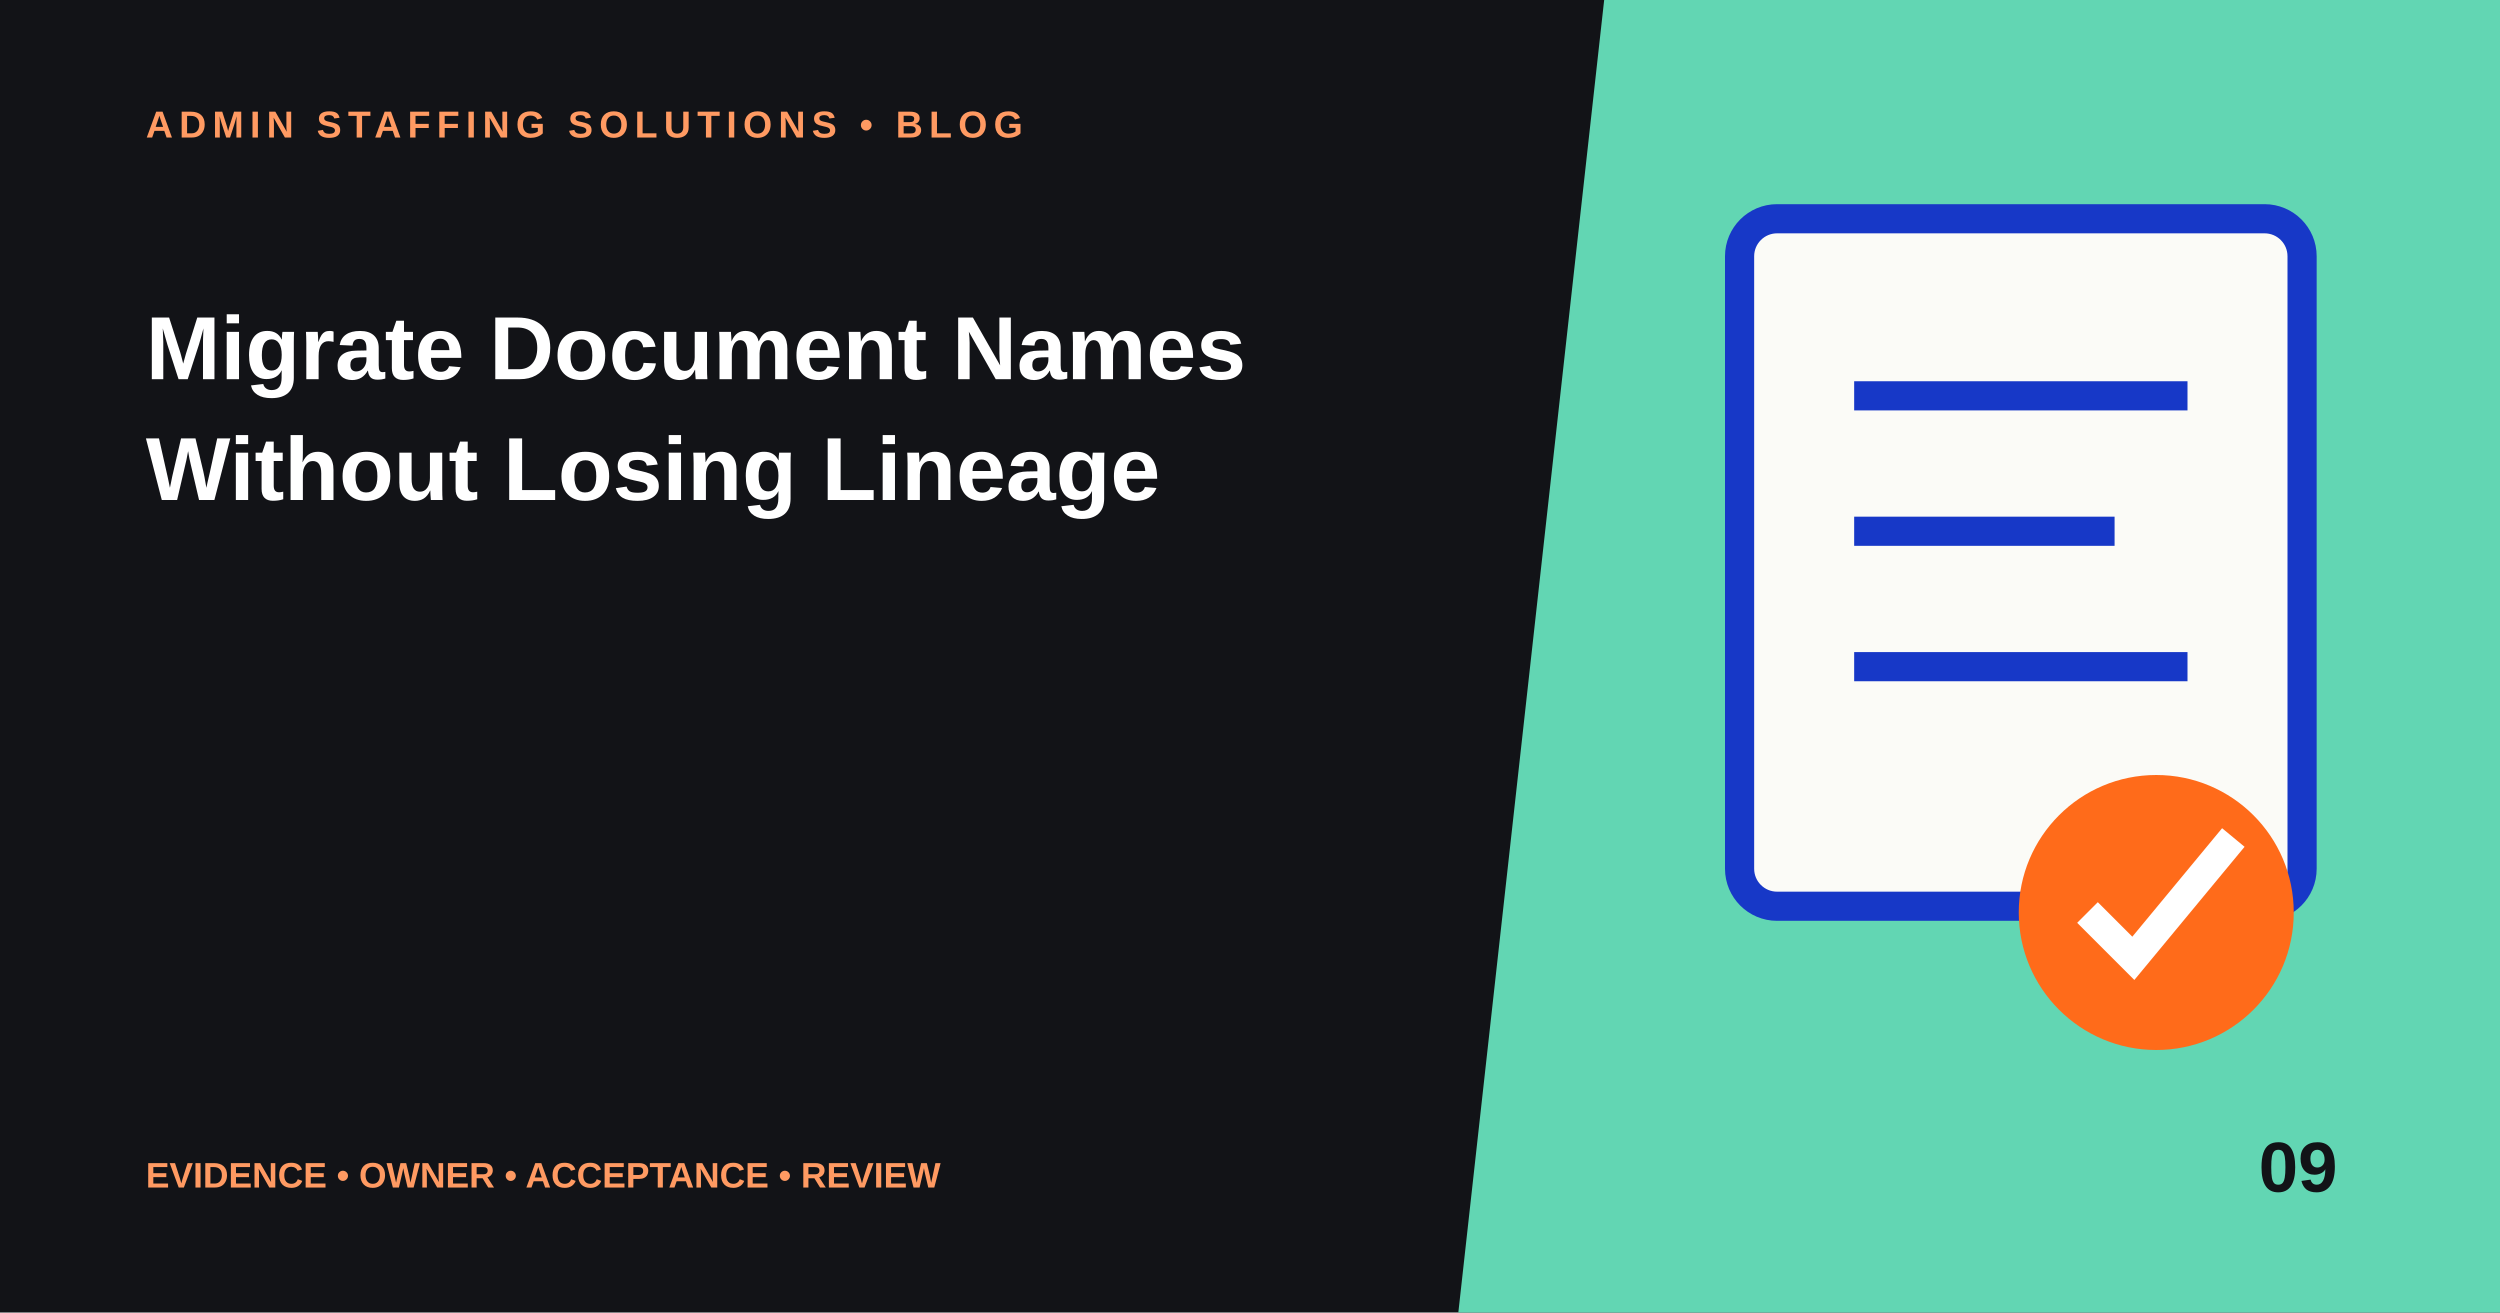
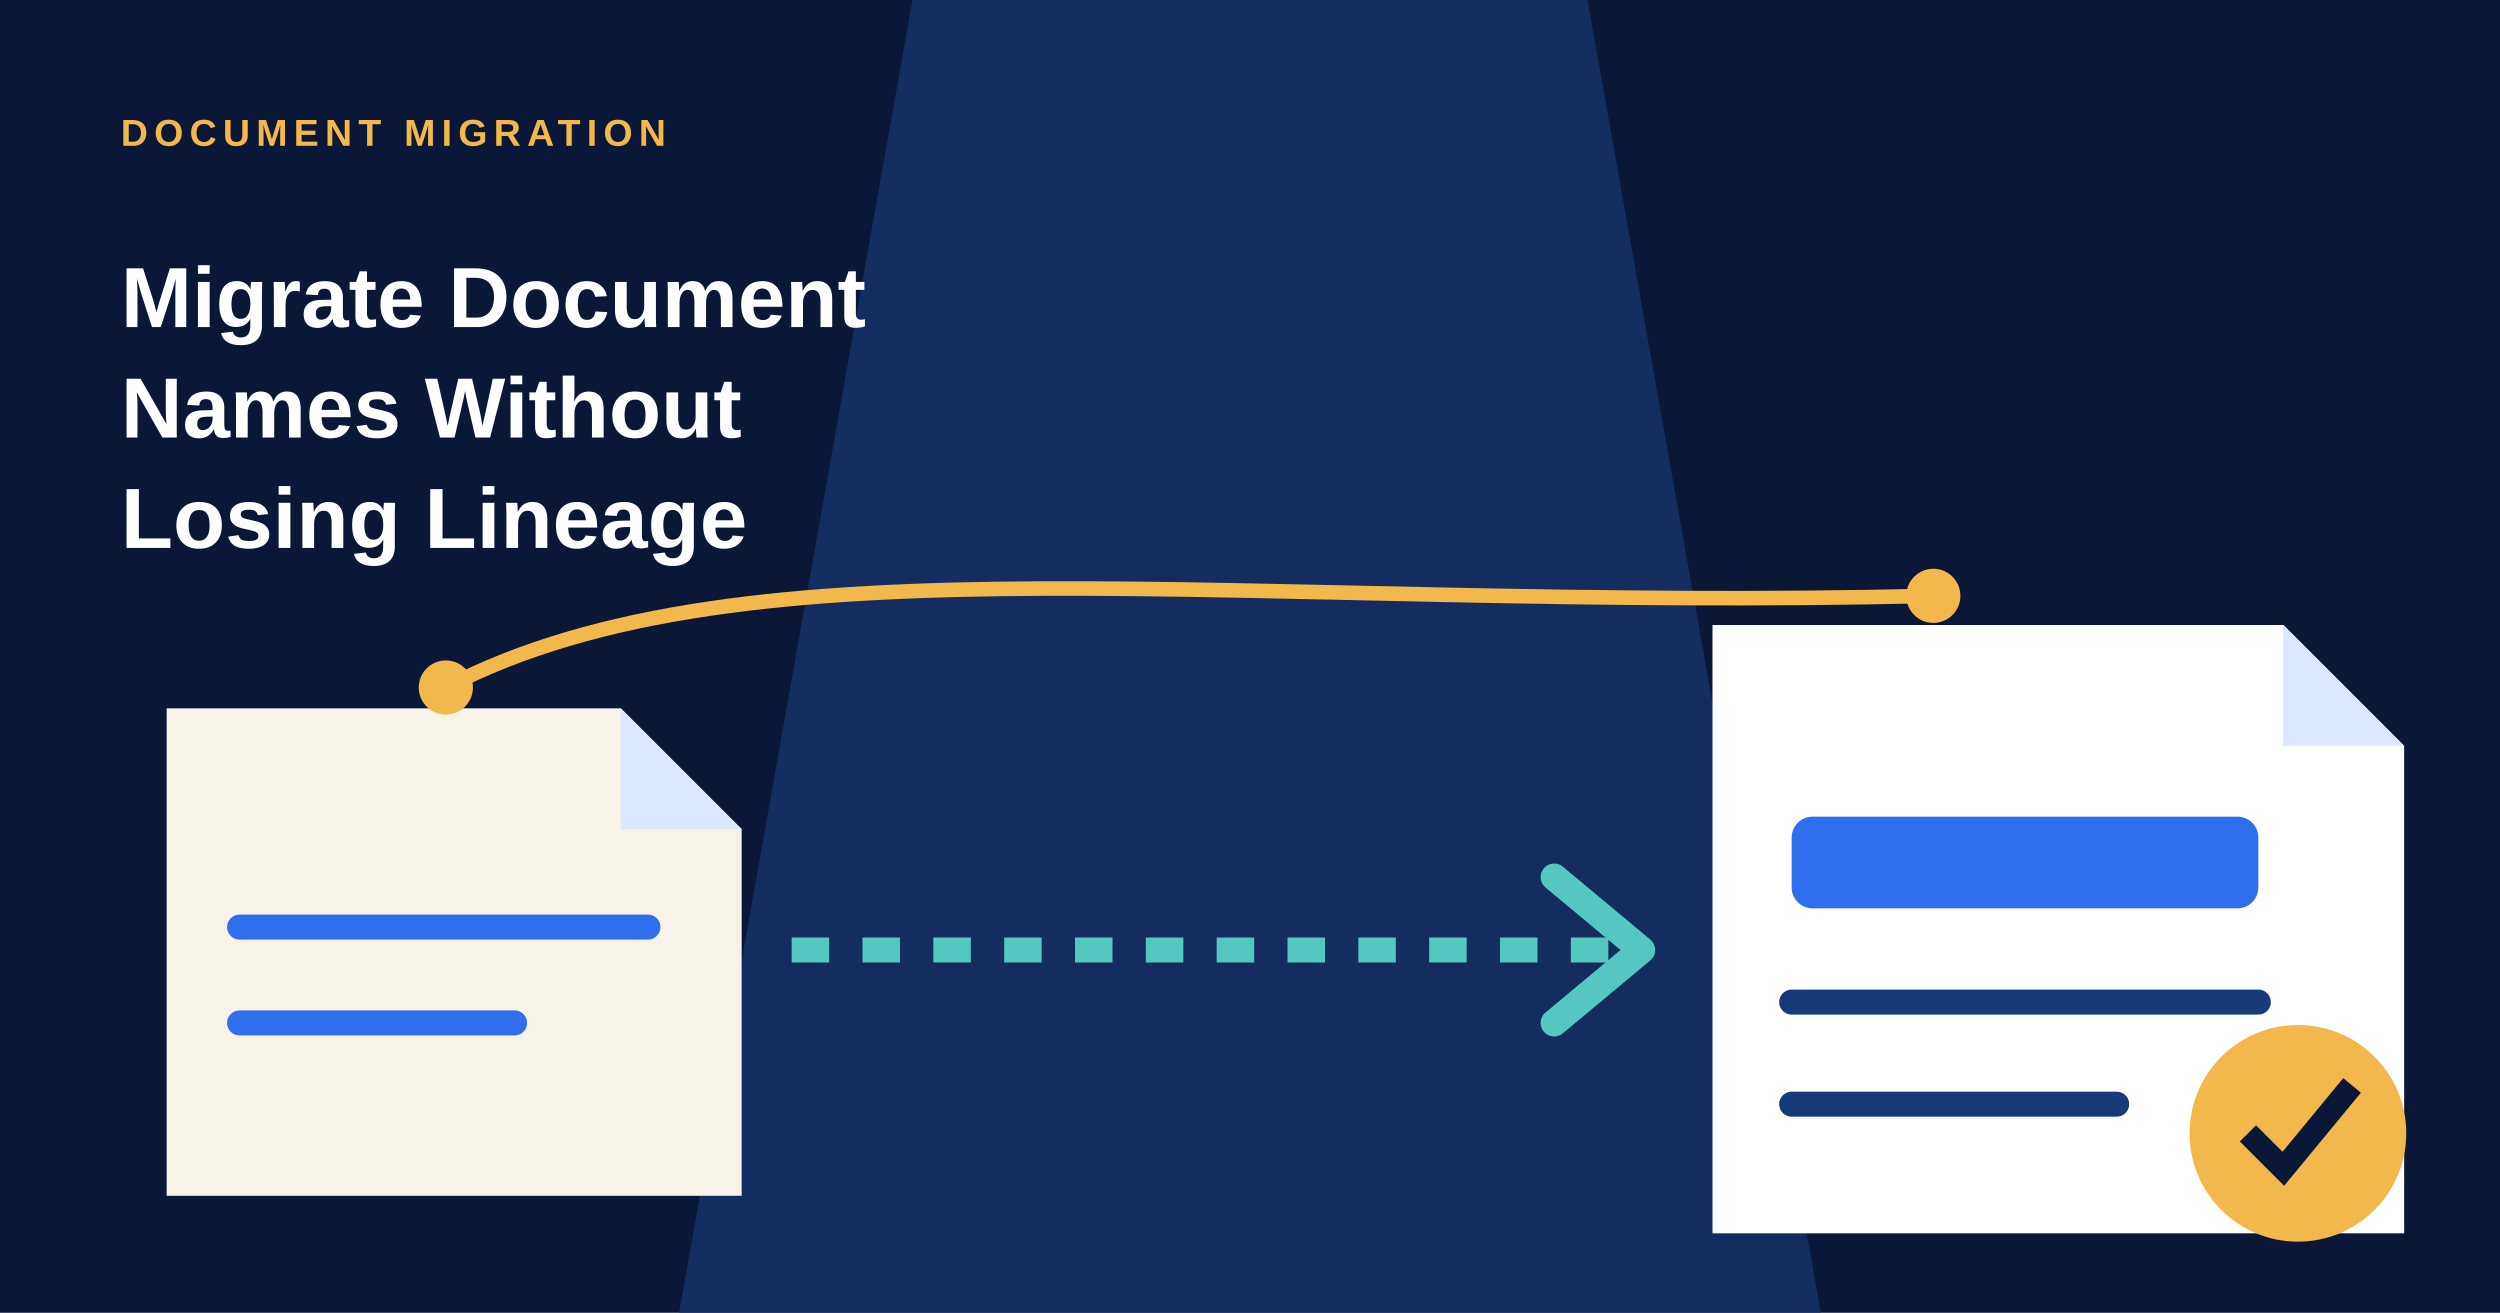
- <svg xmlns="http://www.w3.org/2000/svg" width="1200" height="630" viewBox="0 0 1200 630" role="img" aria-labelledby="t d">
-   <rect width="1200" height="630" fill="#121317" />
-   <path d="M770 0h430v630H700z" fill="#62d6b3" />
-   <rect x="835" y="105" width="270" height="330" rx="18" fill="#fbfbf7" stroke="#1738c7" stroke-width="14" />
-   <path d="M890 190h160M890 255h125M890 320h160" stroke="#1738c7" stroke-width="14" />
-   <circle cx="1035" cy="438" r="66" fill="#ff6b1a" />
-   <path d="m1002 438 22 22 48-58" fill="none" stroke="#fff" stroke-width="14" />
-   <text x="70" y="66" font-family="Arial,sans-serif" font-size="18" font-weight="800" letter-spacing="3" fill="#ff9a62">ADMIN STAFFING SOLUTIONS • BLOG</text>
-   <text x="70" y="182" font-family="Arial,sans-serif" font-size="43" font-weight="800" fill="#fff">Migrate Document Names</text>
-   <text x="70" y="240" font-family="Arial,sans-serif" font-size="43" font-weight="800" fill="#fff">Without Losing Lineage</text>
-   <text x="70" y="570" font-family="Arial,sans-serif" font-size="17" font-weight="800" fill="#ff9a62">EVIDENCE • OWNER • ACCEPTANCE • REVIEW</text>
-   <text x="1122" y="572" text-anchor="end" font-family="Arial,sans-serif" font-size="34" font-weight="800" fill="#121317">09</text>
+ <svg xmlns="http://www.w3.org/2000/svg" width="1200" height="630" viewBox="0 0 1200 630" role="img" aria-labelledby="title desc">
+   <rect width="1200" height="630" fill="#0b1736" />
+   <path d="M0 0h1200v630H0Z" fill="#0b1736" />
+   <path d="M438 0h324l112 630H326Z" fill="#132d61" />
+   <text x="58" y="70" font-family="Arial,sans-serif" font-size="18" font-weight="700" letter-spacing="3" fill="#f2b84b">DOCUMENT MIGRATION</text>
+   <text x="58" y="157" font-family="Arial,sans-serif" font-size="41" font-weight="800" fill="#fff">
+     <tspan x="58">Migrate Document</tspan>
+     <tspan x="58" dy="53">Names Without</tspan>
+     <tspan x="58" dy="53">Losing Lineage</tspan>
+   </text>
+   <g transform="translate(80 340)">
+     <path d="M0 0h218l58 58v176H0Z" fill="#f7f3e8" />
+     <path d="M218 0v58h58" fill="#dce8ff" />
+     <path d="M35 105h196M35 151h132" stroke="#2f6fed" stroke-width="12" stroke-linecap="round" />
+   </g>
+   <path d="M380 456h402" stroke="#54c7c1" stroke-width="12" stroke-dasharray="18 16" />
+   <path d="m746 421 42 35-42 35" fill="none" stroke="#54c7c1" stroke-width="13" stroke-linecap="round" stroke-linejoin="round" />
+   <g transform="translate(822 300)">
+     <path d="M0 0h274l58 58v234H0Z" fill="#fff" />
+     <path d="M274 0v58h58" fill="#dce8ff" />
+     <rect x="38" y="92" width="224" height="44" rx="10" fill="#2f6fed" />
+     <path d="M38 181h224M38 230h156" stroke="#173b78" stroke-width="12" stroke-linecap="round" />
+     <circle cx="281" cy="244" r="52" fill="#f2b84b" />
+     <path d="m257 244 17 17 33-40" fill="none" stroke="#0b1736" stroke-width="11" />
+   </g>
+   <path d="M214 330C360 254 594 294 928 286" fill="none" stroke="#f2b84b" stroke-width="7" />
+   <circle cx="214" cy="330" r="13" fill="#f2b84b" />
+   <circle cx="928" cy="286" r="13" fill="#f2b84b" />
</svg>
